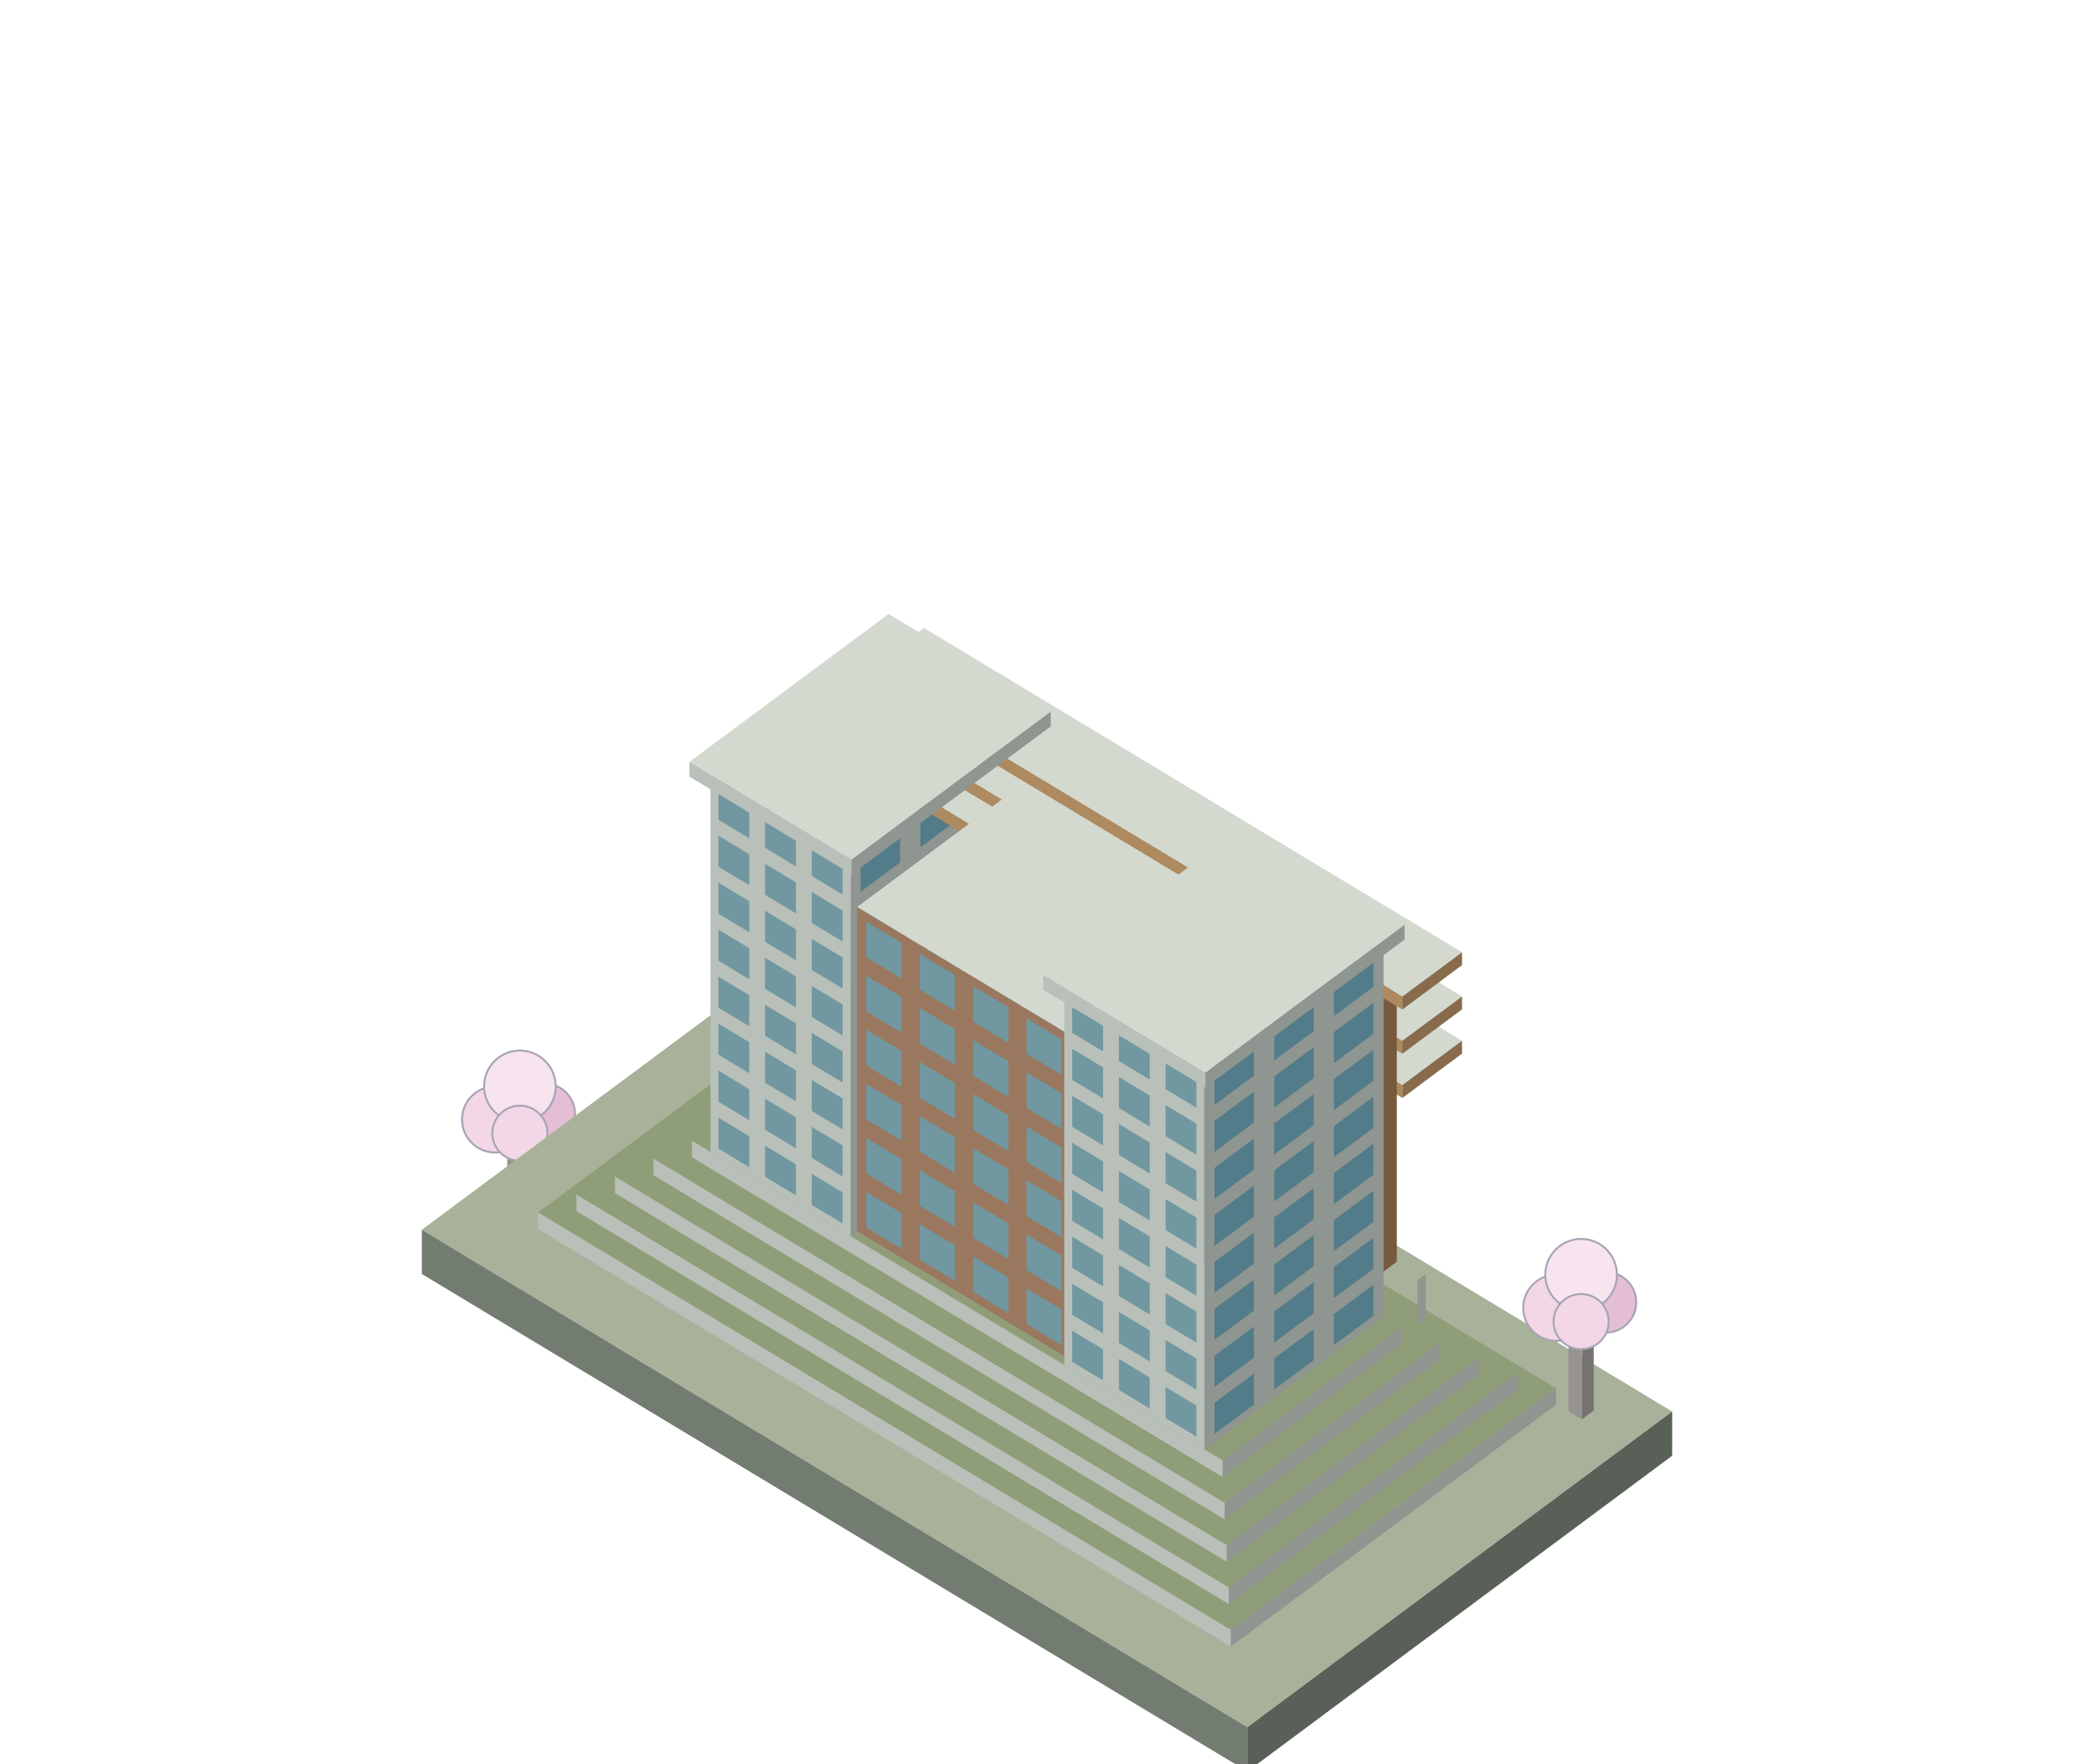
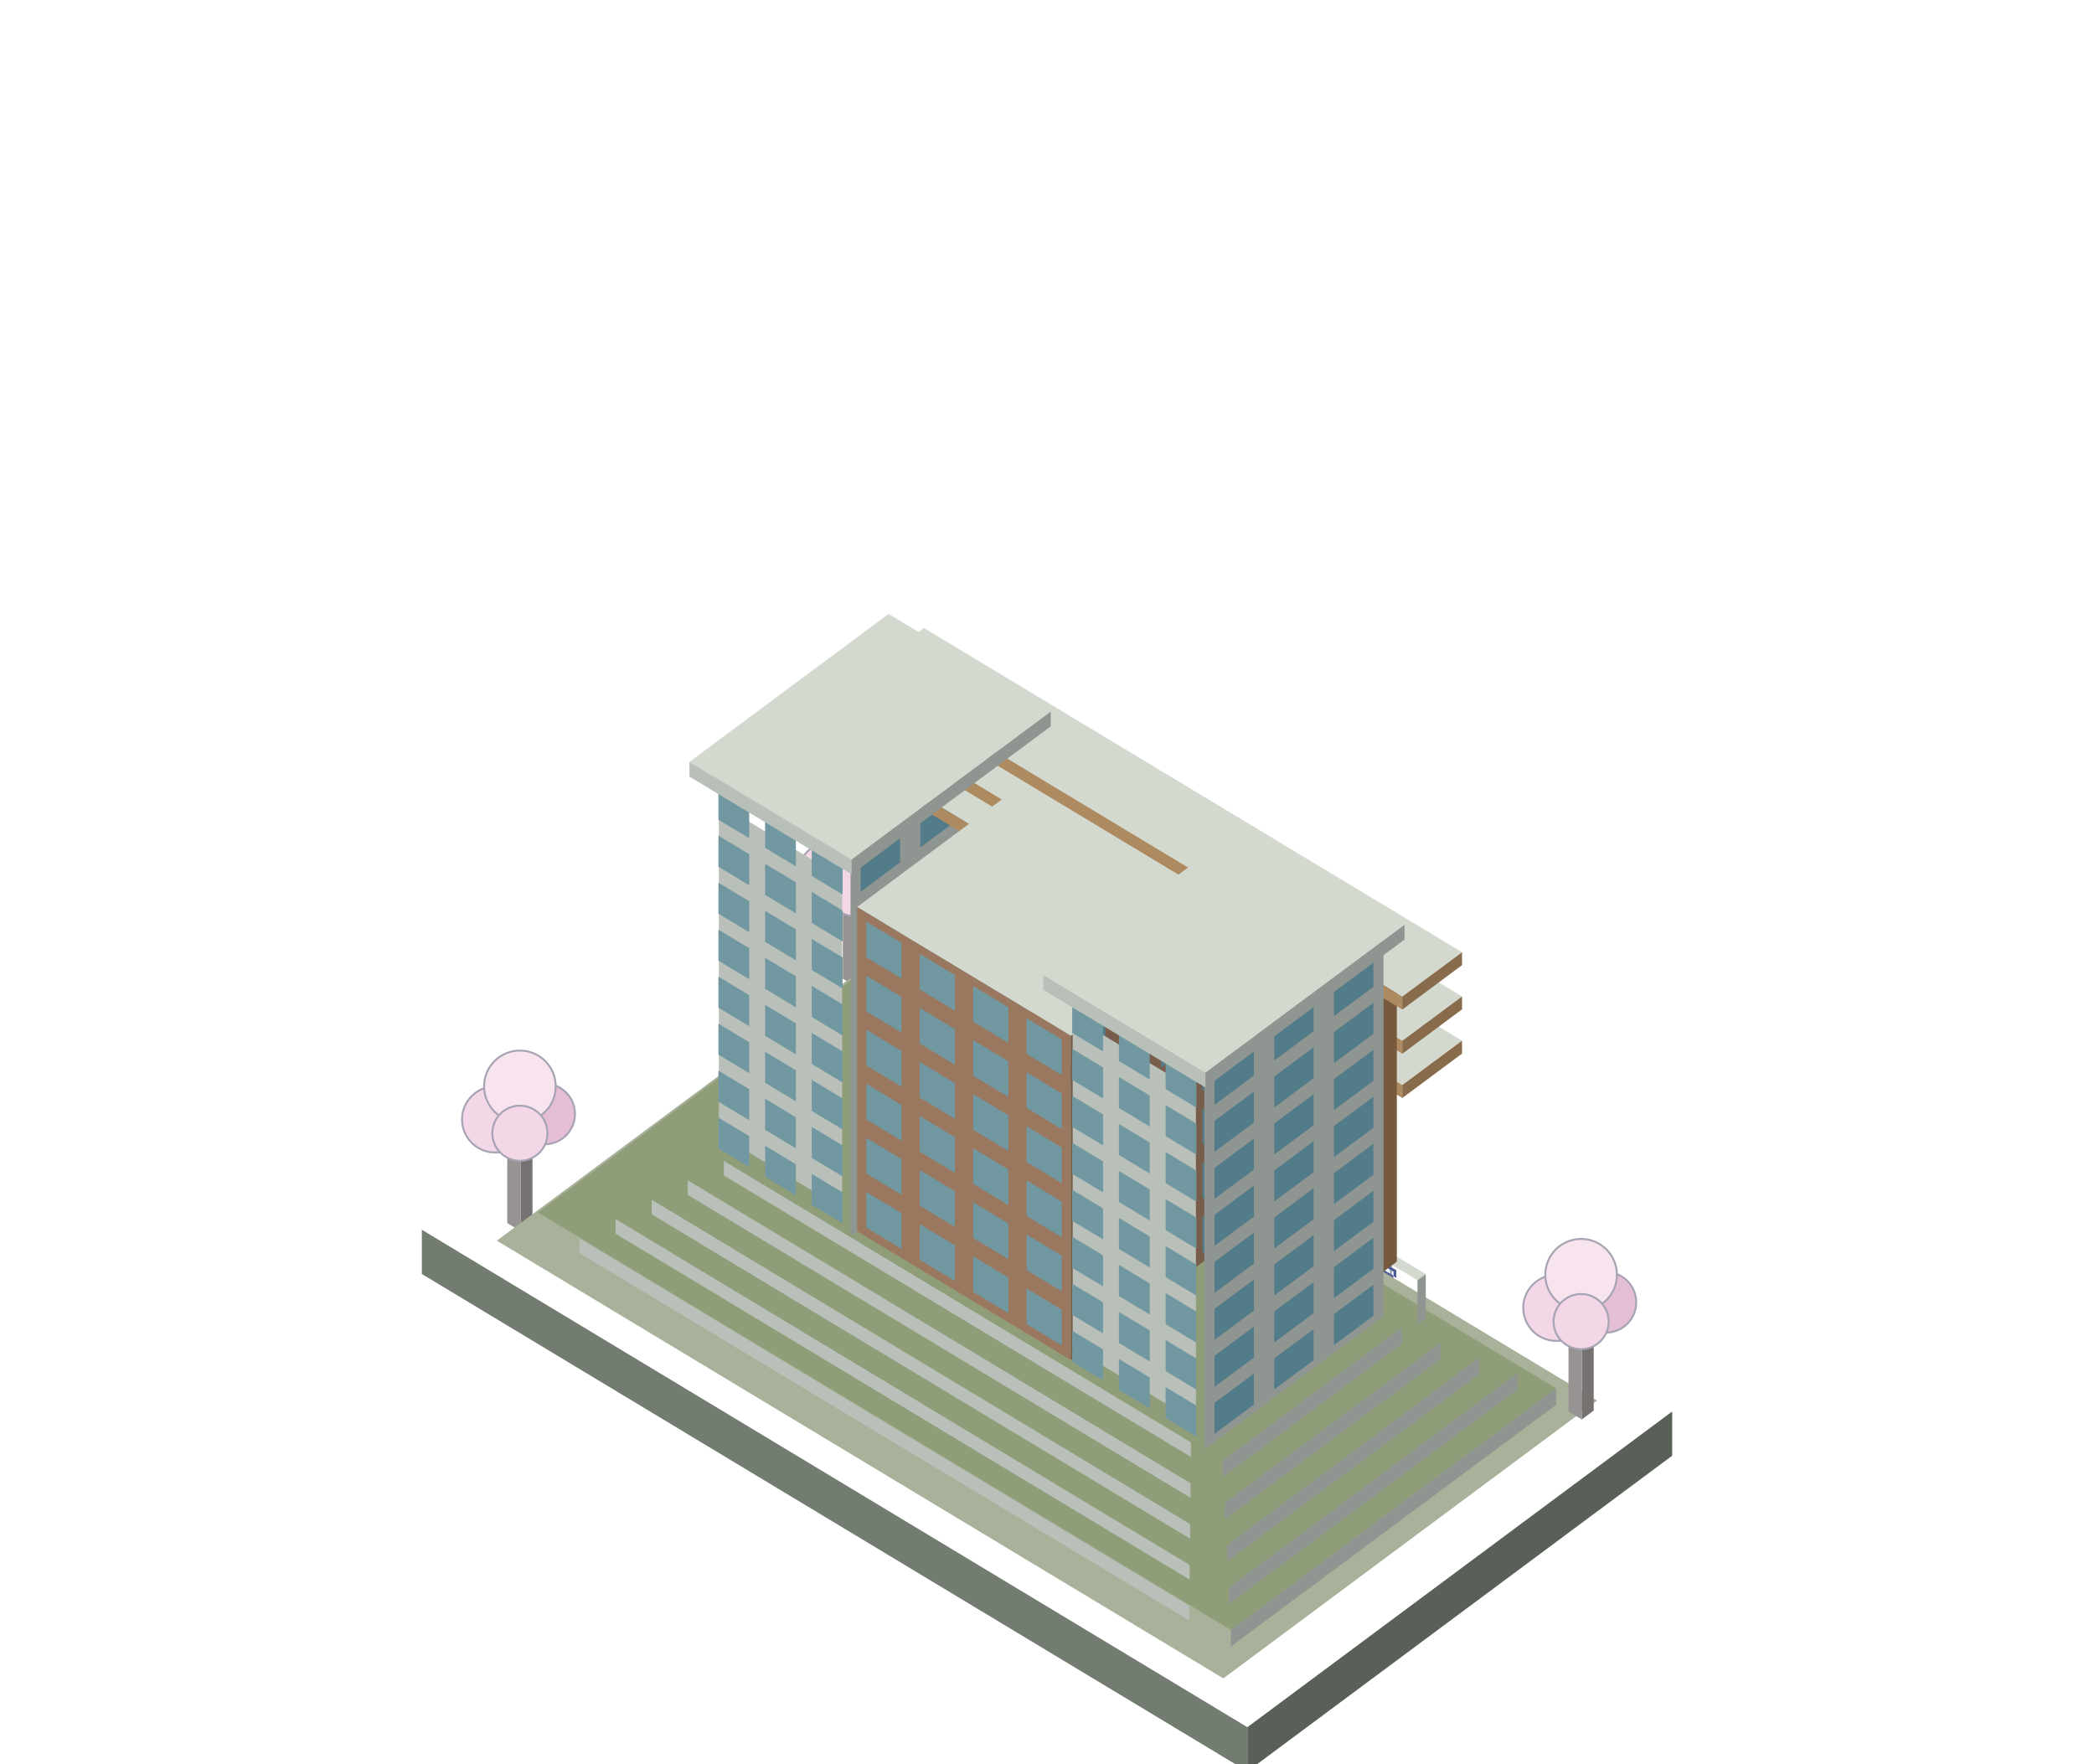
<svg xmlns="http://www.w3.org/2000/svg" width="760" height="640" viewBox="0 0 760 640">
  <polygon points="315.04,354.89 310.71,358.11 310.71,330.02 315.04,326.79" fill="#757271" stroke="none" stroke-width="0" stroke-linejoin="round" />
  <polygon points="310.71,358.11 305.89,355.21 305.89,327.12 310.71,330.02" fill="#969392" stroke="none" stroke-width="0" stroke-linejoin="round" />
  <polygon points="310.71,330.02 305.89,327.12 310.23,323.89 315.04,326.79" fill="#aaa0a1" stroke="none" stroke-width="0" stroke-linejoin="round" />
  <circle cx="301.47" cy="317.59" r="12" fill="#f3d7e7" stroke="#a6a4b4" stroke-width=".7" />
  <circle cx="319.47" cy="315.59" r="11" fill="#e4bed5" stroke="#a6a4b4" stroke-width=".7" />
  <circle cx="310.47" cy="305.59" r="13" fill="#f7e4ee" stroke="#a6a4b4" stroke-width=".7" />
  <circle cx="310.47" cy="322.59" r="10" fill="#f3d7e7" stroke="#a6a4b4" stroke-width=".7" />
-   <polygon points="514.46,480.70 353.94,383.99 353.94,367.94 514.46,464.65" fill="#b8c0b9" stroke="none" stroke-width="0" stroke-linejoin="round" />
+   <polygon points="504.83,473.93 363.57,388.83 363.57,374.71 504.83,459.81" fill="#b8c0b9" stroke="none" stroke-width="0" stroke-linejoin="round" />
  <g transform="matrix(0.78476 0.47281 0 1 363.57 387.06)">
    <rect y="-18" width="180" height="25" fill="#f4f5fb" stroke="#9aa5bb" />
    <text x="90" y="0" text-anchor="middle" fill="#4d5c94" font-family="Microsoft YaHei, sans-serif" font-size="17">武汉理工大学南湖图书馆</text>
  </g>
  <polygon points="514.46,464.65 353.94,367.94 356.95,365.70 517.47,462.41" fill="#d4d9cf" stroke="none" stroke-width="0" stroke-linejoin="round" />
  <polygon points="193.26,443.59 188.93,446.81 188.93,418.72 193.26,415.50" fill="#757271" stroke="none" stroke-width="0" stroke-linejoin="round" />
  <polygon points="188.93,446.81 184.11,443.91 184.11,415.82 188.93,418.72" fill="#969392" stroke="none" stroke-width="0" stroke-linejoin="round" />
  <polygon points="188.93,418.72 184.11,415.82 188.45,412.59 193.26,415.50" fill="#aaa0a1" stroke="none" stroke-width="0" stroke-linejoin="round" />
  <polygon points="357.15,367.66 342.69,378.40 342.69,266.04 357.15,255.30" fill="#775a3d" stroke="none" stroke-width="0" stroke-linejoin="round" />
  <circle cx="179.69" cy="406.29" r="12" fill="#f3d7e7" stroke="#a6a4b4" stroke-width=".7" />
  <circle cx="197.69" cy="404.29" r="11" fill="#e4bed5" stroke="#a6a4b4" stroke-width=".7" />
  <circle cx="188.69" cy="394.29" r="13" fill="#f7e4ee" stroke="#a6a4b4" stroke-width=".7" />
  <circle cx="188.69" cy="411.29" r="10" fill="#f3d7e7" stroke="#a6a4b4" stroke-width=".7" />
-   <polygon points="452.73,626.86 153.10,446.33 307.27,331.76 606.90,512.29" fill="#a8b29a" stroke="none" stroke-width="0" stroke-linejoin="round" />
+   <polygon points="444.00,609.15 180.33,450.29 316.00,349.47 579.67,508.33" fill="#a8b29a" stroke="none" stroke-width="0" stroke-linejoin="round" />
  <polygon points="342.69,378.40 338.01,375.58 338.01,263.22 342.69,266.04" fill="#99744f" stroke="none" stroke-width="0" stroke-linejoin="round" />
  <polygon points="446.72,591.57 195.24,440.06 313.28,352.34 564.76,503.85" fill="#8f9e78" stroke="none" stroke-width="0" stroke-linejoin="round" />
  <polygon points="445.99,576.19 209.22,433.55 314.01,355.68 550.78,498.32" fill="#8f9e78" stroke="none" stroke-width="0" stroke-linejoin="round" />
  <polygon points="389.25,387.00 374.80,397.74 374.80,285.38 389.25,274.64" fill="#775a3d" stroke="none" stroke-width="0" stroke-linejoin="round" />
  <polygon points="445.26,560.82 223.21,427.04 314.74,359.01 536.79,492.79" fill="#8f9e78" stroke="none" stroke-width="0" stroke-linejoin="round" />
  <polygon points="444.62,443.05 380.42,404.37 380.42,365.58 444.62,404.26" fill="#42636c" stroke="none" stroke-width="0" stroke-linejoin="round" />
  <polygon points="440.99,437.56 426.86,429.05 426.86,416.25 440.99,424.76" fill="#7197a0" stroke="none" stroke-width="0" stroke-linejoin="round" />
  <polygon points="419.58,424.67 405.46,416.16 405.46,403.36 419.58,411.87" fill="#7197a0" stroke="none" stroke-width="0" stroke-linejoin="round" />
  <polygon points="398.18,411.77 384.05,403.26 384.05,390.46 398.18,398.97" fill="#7197a0" stroke="none" stroke-width="0" stroke-linejoin="round" />
  <polygon points="440.99,418.17 426.86,409.66 426.86,396.85 440.99,405.37" fill="#7197a0" stroke="none" stroke-width="0" stroke-linejoin="round" />
  <polygon points="419.58,405.27 405.46,396.76 405.46,383.96 419.58,392.47" fill="#7197a0" stroke="none" stroke-width="0" stroke-linejoin="round" />
  <polygon points="398.18,392.38 384.05,383.87 384.05,371.06 398.18,379.58" fill="#7197a0" stroke="none" stroke-width="0" stroke-linejoin="round" />
  <polygon points="517.47,478.46 514.46,480.70 514.46,464.65 517.47,462.41" fill="#8f9590" stroke="none" stroke-width="0" stroke-linejoin="round" />
  <polygon points="374.80,397.74 370.12,394.92 370.12,282.56 374.80,285.38" fill="#99744f" stroke="none" stroke-width="0" stroke-linejoin="round" />
  <polygon points="444.52,545.45 237.19,420.53 315.48,362.35 522.81,487.27" fill="#8f9e78" stroke="none" stroke-width="0" stroke-linejoin="round" />
  <polygon points="443.79,530.07 251.17,414.02 316.21,365.68 508.83,481.74" fill="#8f9e78" stroke="none" stroke-width="0" stroke-linejoin="round" />
  <polygon points="444.62,404.26 380.42,365.58 385.23,362.00 449.44,400.68" fill="#d4d9cf" stroke="none" stroke-width="0" stroke-linejoin="round" />
  <polygon points="449.44,439.47 444.62,443.05 444.62,404.26 449.44,400.68" fill="#334d54" stroke="none" stroke-width="0" stroke-linejoin="round" />
  <polygon points="449.17,436.38 448.11,437.16 448.11,424.36 449.17,423.58" fill="#527c89" stroke="none" stroke-width="0" stroke-linejoin="round" />
  <polygon points="447.56,437.57 446.50,438.36 446.50,425.56 447.56,424.77" fill="#527c89" stroke="none" stroke-width="0" stroke-linejoin="round" />
  <polygon points="445.96,438.76 444.90,439.55 444.90,426.75 445.96,425.96" fill="#527c89" stroke="none" stroke-width="0" stroke-linejoin="round" />
  <polygon points="449.17,416.98 448.11,417.77 448.11,404.97 449.17,404.18" fill="#527c89" stroke="none" stroke-width="0" stroke-linejoin="round" />
  <polygon points="447.56,418.17 446.50,418.96 446.50,406.16 447.56,405.37" fill="#527c89" stroke="none" stroke-width="0" stroke-linejoin="round" />
  <polygon points="445.96,419.37 444.90,420.16 444.90,407.35 445.96,406.57" fill="#527c89" stroke="none" stroke-width="0" stroke-linejoin="round" />
  <polygon points="342.69,266.04 338.01,263.22 352.47,252.47 357.15,255.30" fill="#d4d9cf" stroke="none" stroke-width="0" stroke-linejoin="round" />
-   <polygon points="443.79,536.09 251.17,420.04 251.17,414.02 443.79,530.07" fill="#b8c0b9" stroke="none" stroke-width="0" stroke-linejoin="round" />
-   <polygon points="444.52,551.46 237.19,426.55 237.19,420.53 444.52,545.45" fill="#b8c0b9" stroke="none" stroke-width="0" stroke-linejoin="round" />
-   <polygon points="445.26,566.84 223.21,433.06 223.21,427.04 445.26,560.82" fill="#b8c0b9" stroke="none" stroke-width="0" stroke-linejoin="round" />
-   <polygon points="445.99,582.21 209.22,439.57 209.22,433.55 445.99,576.19" fill="#b8c0b9" stroke="none" stroke-width="0" stroke-linejoin="round" />
-   <polygon points="446.72,597.59 195.24,446.08 195.24,440.06 446.72,591.57" fill="#b8c0b9" stroke="none" stroke-width="0" stroke-linejoin="round" />
+   <polygon points="432.23,528.77 262.73,426.64 262.73,421.34 432.23,523.47" fill="#b8c0b9" stroke="none" stroke-width="0" stroke-linejoin="round" />
+   <polygon points="432.08,543.60 249.63,433.68 249.63,428.39 432.08,538.32" fill="#b8c0b9" stroke="none" stroke-width="0" stroke-linejoin="round" />
+   <polygon points="431.94,558.45 236.53,440.73 236.53,435.43 431.94,553.15" fill="#b8c0b9" stroke="none" stroke-width="0" stroke-linejoin="round" />
+   <polygon points="431.78,573.29 223.43,447.77 223.43,442.47 431.78,567.99" fill="#b8c0b9" stroke="none" stroke-width="0" stroke-linejoin="round" />
+   <polygon points="431.63,588.14 210.33,454.81 210.33,449.51 431.63,582.84" fill="#b8c0b9" stroke="none" stroke-width="0" stroke-linejoin="round" />
  <polygon points="578.43,511.95 574.09,515.17 574.09,487.08 578.43,483.86" fill="#757271" stroke="none" stroke-width="0" stroke-linejoin="round" />
  <polygon points="574.09,515.17 569.28,512.27 569.28,484.18 574.09,487.08" fill="#969392" stroke="none" stroke-width="0" stroke-linejoin="round" />
  <polygon points="452.73,642.91 153.10,462.38 153.10,446.33 452.73,626.86" fill="#737c70" stroke="none" stroke-width="0" stroke-linejoin="round" />
  <polygon points="373.73,400.34 308.69,448.67 308.69,312.23 373.73,263.90" fill="#8f9590" stroke="none" stroke-width="0" stroke-linejoin="round" />
  <polygon points="370.04,400.18 355.73,410.81 355.73,399.55 370.04,388.92" fill="#527c89" stroke="none" stroke-width="0" stroke-linejoin="round" />
  <polygon points="348.36,416.29 334.05,426.92 334.05,415.67 348.36,405.03" fill="#527c89" stroke="none" stroke-width="0" stroke-linejoin="round" />
  <polygon points="326.68,432.40 312.37,443.03 312.37,431.78 326.68,421.14" fill="#527c89" stroke="none" stroke-width="0" stroke-linejoin="round" />
  <polygon points="370.04,383.12 355.73,393.76 355.73,382.50 370.04,371.87" fill="#527c89" stroke="none" stroke-width="0" stroke-linejoin="round" />
  <polygon points="348.36,399.23 334.05,409.87 334.05,398.61 348.36,387.98" fill="#527c89" stroke="none" stroke-width="0" stroke-linejoin="round" />
  <polygon points="326.68,415.34 312.37,425.98 312.37,414.72 326.68,404.09" fill="#527c89" stroke="none" stroke-width="0" stroke-linejoin="round" />
  <polygon points="370.04,366.07 355.73,376.70 355.73,365.44 370.04,354.81" fill="#527c89" stroke="none" stroke-width="0" stroke-linejoin="round" />
  <polygon points="348.36,382.18 334.05,392.81 334.05,381.56 348.36,370.92" fill="#527c89" stroke="none" stroke-width="0" stroke-linejoin="round" />
  <polygon points="326.68,398.29 312.37,408.92 312.37,397.67 326.68,387.03" fill="#527c89" stroke="none" stroke-width="0" stroke-linejoin="round" />
  <polygon points="370.04,349.01 355.73,359.65 355.73,348.39 370.04,337.76" fill="#527c89" stroke="none" stroke-width="0" stroke-linejoin="round" />
  <polygon points="348.36,365.12 334.05,375.76 334.05,364.50 348.36,353.87" fill="#527c89" stroke="none" stroke-width="0" stroke-linejoin="round" />
  <polygon points="326.68,381.23 312.37,391.87 312.37,380.61 326.68,369.98" fill="#527c89" stroke="none" stroke-width="0" stroke-linejoin="round" />
  <polygon points="370.04,331.96 355.73,342.59 355.73,331.33 370.04,320.70" fill="#527c89" stroke="none" stroke-width="0" stroke-linejoin="round" />
  <polygon points="348.36,348.07 334.05,358.70 334.05,347.45 348.36,336.81" fill="#527c89" stroke="none" stroke-width="0" stroke-linejoin="round" />
  <polygon points="326.68,364.18 312.37,374.81 312.37,363.56 326.68,352.92" fill="#527c89" stroke="none" stroke-width="0" stroke-linejoin="round" />
  <polygon points="370.04,314.90 355.73,325.54 355.73,314.28 370.04,303.65" fill="#527c89" stroke="none" stroke-width="0" stroke-linejoin="round" />
  <polygon points="348.36,331.01 334.05,341.65 334.05,330.39 348.36,319.76" fill="#527c89" stroke="none" stroke-width="0" stroke-linejoin="round" />
  <polygon points="326.68,347.12 312.37,357.76 312.37,346.50 326.68,335.87" fill="#527c89" stroke="none" stroke-width="0" stroke-linejoin="round" />
  <polygon points="370.04,297.85 355.73,308.48 355.73,297.22 370.04,286.59" fill="#527c89" stroke="none" stroke-width="0" stroke-linejoin="round" />
  <polygon points="348.36,313.96 334.05,324.59 334.05,313.33 348.36,302.70" fill="#527c89" stroke="none" stroke-width="0" stroke-linejoin="round" />
  <polygon points="326.68,330.07 312.37,340.70 312.37,329.45 326.68,318.81" fill="#527c89" stroke="none" stroke-width="0" stroke-linejoin="round" />
  <polygon points="370.04,280.79 355.73,291.42 355.73,280.17 370.04,269.53" fill="#527c89" stroke="none" stroke-width="0" stroke-linejoin="round" />
  <polygon points="348.36,296.90 334.05,307.54 334.05,296.28 348.36,285.65" fill="#527c89" stroke="none" stroke-width="0" stroke-linejoin="round" />
  <polygon points="326.68,313.01 312.37,323.65 312.37,312.39 326.68,301.76" fill="#527c89" stroke="none" stroke-width="0" stroke-linejoin="round" />
  <polygon points="574.09,487.08 569.28,484.18 573.61,480.96 578.43,483.86" fill="#aaa0a1" stroke="none" stroke-width="0" stroke-linejoin="round" />
  <polygon points="374.80,285.38 370.12,282.56 384.57,271.82 389.25,274.64" fill="#d4d9cf" stroke="none" stroke-width="0" stroke-linejoin="round" />
  <circle cx="564.85" cy="474.66" r="12" fill="#f3d7e7" stroke="#a6a4b4" stroke-width=".7" />
  <circle cx="582.85" cy="472.66" r="11" fill="#e4bed5" stroke="#a6a4b4" stroke-width=".7" />
  <circle cx="573.85" cy="462.66" r="13" fill="#f7e4ee" stroke="#a6a4b4" stroke-width=".7" />
  <circle cx="573.85" cy="479.66" r="10" fill="#f3d7e7" stroke="#a6a4b4" stroke-width=".7" />
-   <polygon points="308.69,448.67 257.86,418.05 257.86,281.61 308.69,312.23" fill="#b8c0b9" stroke="none" stroke-width="0" stroke-linejoin="round" />
+   <polygon points="305.64,438.65 260.91,411.70 260.91,291.63 305.64,318.58" fill="#b8c0b9" stroke="none" stroke-width="0" stroke-linejoin="round" />
  <polygon points="305.81,444.04 294.62,437.30 294.62,426.04 305.81,432.78" fill="#7197a0" stroke="none" stroke-width="0" stroke-linejoin="round" />
  <polygon points="288.86,433.83 277.68,427.09 277.68,415.83 288.86,422.57" fill="#7197a0" stroke="none" stroke-width="0" stroke-linejoin="round" />
  <polygon points="271.92,423.62 260.74,416.88 260.74,405.63 271.92,412.36" fill="#7197a0" stroke="none" stroke-width="0" stroke-linejoin="round" />
  <polygon points="305.81,426.98 294.62,420.24 294.62,408.99 305.81,415.73" fill="#7197a0" stroke="none" stroke-width="0" stroke-linejoin="round" />
  <polygon points="288.86,416.77 277.68,410.04 277.68,398.78 288.86,405.52" fill="#7197a0" stroke="none" stroke-width="0" stroke-linejoin="round" />
  <polygon points="271.92,406.57 260.74,399.83 260.74,388.57 271.92,395.31" fill="#7197a0" stroke="none" stroke-width="0" stroke-linejoin="round" />
  <polygon points="305.81,409.93 294.62,403.19 294.62,391.93 305.81,398.67" fill="#7197a0" stroke="none" stroke-width="0" stroke-linejoin="round" />
  <polygon points="288.86,399.72 277.68,392.98 277.68,381.72 288.86,388.46" fill="#7197a0" stroke="none" stroke-width="0" stroke-linejoin="round" />
  <polygon points="271.92,389.51 260.74,382.77 260.74,371.52 271.92,378.25" fill="#7197a0" stroke="none" stroke-width="0" stroke-linejoin="round" />
  <polygon points="305.81,392.87 294.62,386.13 294.62,374.88 305.81,381.62" fill="#7197a0" stroke="none" stroke-width="0" stroke-linejoin="round" />
  <polygon points="288.86,382.66 277.68,375.93 277.68,364.67 288.86,371.41" fill="#7197a0" stroke="none" stroke-width="0" stroke-linejoin="round" />
  <polygon points="271.92,372.45 260.74,365.72 260.74,354.46 271.92,361.20" fill="#7197a0" stroke="none" stroke-width="0" stroke-linejoin="round" />
  <polygon points="305.81,375.82 294.62,369.08 294.62,357.82 305.81,364.56" fill="#7197a0" stroke="none" stroke-width="0" stroke-linejoin="round" />
  <polygon points="288.86,365.61 277.68,358.87 277.68,347.61 288.86,354.35" fill="#7197a0" stroke="none" stroke-width="0" stroke-linejoin="round" />
  <polygon points="271.92,355.40 260.74,348.66 260.74,337.41 271.92,344.14" fill="#7197a0" stroke="none" stroke-width="0" stroke-linejoin="round" />
  <polygon points="305.81,358.76 294.62,352.02 294.62,340.77 305.81,347.50" fill="#7197a0" stroke="none" stroke-width="0" stroke-linejoin="round" />
  <polygon points="288.86,348.55 277.68,341.82 277.68,330.56 288.86,337.30" fill="#7197a0" stroke="none" stroke-width="0" stroke-linejoin="round" />
  <polygon points="271.92,338.34 260.74,331.61 260.74,320.35 271.92,327.09" fill="#7197a0" stroke="none" stroke-width="0" stroke-linejoin="round" />
  <polygon points="305.81,341.71 294.62,334.97 294.62,323.71 305.81,330.45" fill="#7197a0" stroke="none" stroke-width="0" stroke-linejoin="round" />
  <polygon points="288.86,331.50 277.68,324.76 277.68,313.50 288.86,320.24" fill="#7197a0" stroke="none" stroke-width="0" stroke-linejoin="round" />
  <polygon points="271.92,321.29 260.74,314.55 260.74,303.30 271.92,310.03" fill="#7197a0" stroke="none" stroke-width="0" stroke-linejoin="round" />
  <polygon points="305.81,324.65 294.62,317.91 294.62,306.66 305.81,313.39" fill="#7197a0" stroke="none" stroke-width="0" stroke-linejoin="round" />
  <polygon points="288.86,314.44 277.68,307.70 277.68,296.45 288.86,303.19" fill="#7197a0" stroke="none" stroke-width="0" stroke-linejoin="round" />
  <polygon points="271.92,304.23 260.74,297.50 260.74,286.24 271.92,292.98" fill="#7197a0" stroke="none" stroke-width="0" stroke-linejoin="round" />
  <polygon points="508.96,393.81 313.67,276.15 335.35,260.04 530.64,377.70" fill="#d4d9cf" stroke="none" stroke-width="0" stroke-linejoin="round" />
  <polygon points="474.86,438.58 460.41,449.32 460.41,336.96 474.86,326.22" fill="#775a3d" stroke="none" stroke-width="0" stroke-linejoin="round" />
  <polygon points="460.41,449.32 455.73,446.50 455.73,334.14 460.41,336.96" fill="#99744f" stroke="none" stroke-width="0" stroke-linejoin="round" />
  <polygon points="508.96,398.50 313.67,280.83 313.67,276.15 508.96,393.81" fill="#ae8a60" stroke="none" stroke-width="0" stroke-linejoin="round" />
  <polygon points="564.76,509.87 446.72,597.59 446.72,591.57 564.76,503.85" fill="#8f9590" stroke="none" stroke-width="0" stroke-linejoin="round" />
  <polygon points="550.78,504.34 445.99,582.21 445.99,576.19 550.78,498.32" fill="#8f9590" stroke="none" stroke-width="0" stroke-linejoin="round" />
  <polygon points="508.96,377.76 313.67,260.10 335.35,243.99 530.64,361.65" fill="#d4d9cf" stroke="none" stroke-width="0" stroke-linejoin="round" />
  <polygon points="536.79,498.81 445.26,566.84 445.26,560.82 536.79,492.79" fill="#8f9590" stroke="none" stroke-width="0" stroke-linejoin="round" />
  <polygon points="522.81,493.28 444.52,551.46 444.52,545.45 522.81,487.27" fill="#8f9590" stroke="none" stroke-width="0" stroke-linejoin="round" />
  <polygon points="508.83,487.76 443.79,536.09 443.79,530.07 508.83,481.74" fill="#8f9590" stroke="none" stroke-width="0" stroke-linejoin="round" />
  <polygon points="606.90,528.34 452.73,642.91 452.73,626.86 606.90,512.29" fill="#596057" stroke="none" stroke-width="0" stroke-linejoin="round" />
  <polygon points="508.96,382.44 313.67,264.78 313.67,260.10 508.96,377.76" fill="#ae8a60" stroke="none" stroke-width="0" stroke-linejoin="round" />
  <polygon points="506.97,457.92 492.51,468.66 492.51,356.30 506.97,345.56" fill="#775a3d" stroke="none" stroke-width="0" stroke-linejoin="round" />
  <polygon points="492.51,468.66 487.83,465.84 487.83,353.48 492.51,356.30" fill="#99744f" stroke="none" stroke-width="0" stroke-linejoin="round" />
  <polygon points="508.96,361.71 313.67,244.05 335.35,227.93 530.64,345.60" fill="#d4d9cf" stroke="none" stroke-width="0" stroke-linejoin="round" />
  <polygon points="388.68,493.63 311.10,446.88 311.10,329.17 388.68,375.91" fill="#99785f" stroke="none" stroke-width="0" stroke-linejoin="round" />
  <polygon points="385.38,488.30 372.58,480.59 372.58,467.64 385.38,475.35" fill="#7197a0" stroke="none" stroke-width="0" stroke-linejoin="round" />
  <polygon points="365.99,476.62 353.19,468.90 353.19,455.96 365.99,463.67" fill="#7197a0" stroke="none" stroke-width="0" stroke-linejoin="round" />
  <polygon points="346.59,464.93 333.79,457.22 333.79,444.27 346.59,451.98" fill="#7197a0" stroke="none" stroke-width="0" stroke-linejoin="round" />
  <polygon points="327.20,453.25 314.39,445.53 314.39,432.58 327.20,440.30" fill="#7197a0" stroke="none" stroke-width="0" stroke-linejoin="round" />
  <polygon points="385.38,468.68 372.58,460.97 372.58,448.02 385.38,455.74" fill="#7197a0" stroke="none" stroke-width="0" stroke-linejoin="round" />
  <polygon points="365.99,457.00 353.19,449.29 353.19,436.34 365.99,444.05" fill="#7197a0" stroke="none" stroke-width="0" stroke-linejoin="round" />
  <polygon points="346.59,445.31 333.79,437.60 333.79,424.65 346.59,432.36" fill="#7197a0" stroke="none" stroke-width="0" stroke-linejoin="round" />
  <polygon points="327.20,433.63 314.39,425.91 314.39,412.97 327.20,420.68" fill="#7197a0" stroke="none" stroke-width="0" stroke-linejoin="round" />
  <polygon points="385.38,449.07 372.58,441.35 372.58,428.40 385.38,436.12" fill="#7197a0" stroke="none" stroke-width="0" stroke-linejoin="round" />
  <polygon points="365.99,437.38 353.19,429.67 353.19,416.72 365.99,424.43" fill="#7197a0" stroke="none" stroke-width="0" stroke-linejoin="round" />
  <polygon points="346.59,425.69 333.79,417.98 333.79,405.03 346.59,412.74" fill="#7197a0" stroke="none" stroke-width="0" stroke-linejoin="round" />
  <polygon points="327.20,414.01 314.39,406.29 314.39,393.35 327.20,401.06" fill="#7197a0" stroke="none" stroke-width="0" stroke-linejoin="round" />
  <polygon points="385.38,429.45 372.58,421.73 372.58,408.79 385.38,416.50" fill="#7197a0" stroke="none" stroke-width="0" stroke-linejoin="round" />
  <polygon points="365.99,417.76 353.19,410.05 353.19,397.10 365.99,404.81" fill="#7197a0" stroke="none" stroke-width="0" stroke-linejoin="round" />
  <polygon points="346.59,406.07 333.79,398.36 333.79,385.41 346.59,393.13" fill="#7197a0" stroke="none" stroke-width="0" stroke-linejoin="round" />
  <polygon points="327.20,394.39 314.39,386.68 314.39,373.73 327.20,381.44" fill="#7197a0" stroke="none" stroke-width="0" stroke-linejoin="round" />
  <polygon points="385.38,409.83 372.58,402.11 372.58,389.17 385.38,396.88" fill="#7197a0" stroke="none" stroke-width="0" stroke-linejoin="round" />
  <polygon points="365.99,398.14 353.19,390.43 353.19,377.48 365.99,385.19" fill="#7197a0" stroke="none" stroke-width="0" stroke-linejoin="round" />
  <polygon points="346.59,386.46 333.79,378.74 333.79,365.79 346.59,373.51" fill="#7197a0" stroke="none" stroke-width="0" stroke-linejoin="round" />
  <polygon points="327.20,374.77 314.39,367.06 314.39,354.11 327.20,361.82" fill="#7197a0" stroke="none" stroke-width="0" stroke-linejoin="round" />
  <polygon points="385.38,390.21 372.58,382.50 372.58,369.55 385.38,377.26" fill="#7197a0" stroke="none" stroke-width="0" stroke-linejoin="round" />
  <polygon points="365.99,378.52 353.19,370.81 353.19,357.86 365.99,365.57" fill="#7197a0" stroke="none" stroke-width="0" stroke-linejoin="round" />
  <polygon points="346.59,366.84 333.79,359.12 333.79,346.18 346.59,353.89" fill="#7197a0" stroke="none" stroke-width="0" stroke-linejoin="round" />
  <polygon points="327.20,355.15 314.39,347.44 314.39,334.49 327.20,342.20" fill="#7197a0" stroke="none" stroke-width="0" stroke-linejoin="round" />
  <polygon points="448.90,448.87 388.68,493.63 388.68,375.91 448.90,331.16" fill="#775d4a" stroke="none" stroke-width="0" stroke-linejoin="round" />
  <polygon points="446.34,447.44 436.41,454.82 436.41,441.87 446.34,434.49" fill="#527c89" stroke="none" stroke-width="0" stroke-linejoin="round" />
  <polygon points="431.29,458.63 421.35,466.01 421.35,453.06 431.29,445.68" fill="#527c89" stroke="none" stroke-width="0" stroke-linejoin="round" />
  <polygon points="416.23,469.82 406.30,477.20 406.30,464.25 416.23,456.87" fill="#527c89" stroke="none" stroke-width="0" stroke-linejoin="round" />
  <polygon points="401.18,481.00 391.24,488.39 391.24,475.44 401.18,468.06" fill="#527c89" stroke="none" stroke-width="0" stroke-linejoin="round" />
  <polygon points="446.34,427.82 436.41,435.20 436.41,422.26 446.34,414.87" fill="#527c89" stroke="none" stroke-width="0" stroke-linejoin="round" />
  <polygon points="431.29,439.01 421.35,446.39 421.35,433.44 431.29,426.06" fill="#527c89" stroke="none" stroke-width="0" stroke-linejoin="round" />
  <polygon points="416.23,450.20 406.30,457.58 406.30,444.63 416.23,437.25" fill="#527c89" stroke="none" stroke-width="0" stroke-linejoin="round" />
  <polygon points="401.18,461.38 391.24,468.77 391.24,455.82 401.18,448.44" fill="#527c89" stroke="none" stroke-width="0" stroke-linejoin="round" />
  <polygon points="446.34,408.20 436.41,415.58 436.41,402.64 446.34,395.25" fill="#527c89" stroke="none" stroke-width="0" stroke-linejoin="round" />
  <polygon points="431.29,419.39 421.35,426.77 421.35,413.82 431.29,406.44" fill="#527c89" stroke="none" stroke-width="0" stroke-linejoin="round" />
  <polygon points="416.23,430.58 406.30,437.96 406.30,425.01 416.23,417.63" fill="#527c89" stroke="none" stroke-width="0" stroke-linejoin="round" />
  <polygon points="401.18,441.77 391.24,449.15 391.24,436.20 401.18,428.82" fill="#527c89" stroke="none" stroke-width="0" stroke-linejoin="round" />
  <polygon points="446.34,388.58 436.41,395.97 436.41,383.02 446.34,375.63" fill="#527c89" stroke="none" stroke-width="0" stroke-linejoin="round" />
  <polygon points="431.29,399.77 421.35,407.15 421.35,394.21 431.29,386.82" fill="#527c89" stroke="none" stroke-width="0" stroke-linejoin="round" />
  <polygon points="416.23,410.96 406.30,418.34 406.30,405.39 416.23,398.01" fill="#527c89" stroke="none" stroke-width="0" stroke-linejoin="round" />
  <polygon points="401.18,422.15 391.24,429.53 391.24,416.58 401.18,409.20" fill="#527c89" stroke="none" stroke-width="0" stroke-linejoin="round" />
  <polygon points="446.34,368.96 436.41,376.35 436.41,363.40 446.34,356.01" fill="#527c89" stroke="none" stroke-width="0" stroke-linejoin="round" />
  <polygon points="431.29,380.15 421.35,387.54 421.35,374.59 431.29,367.20" fill="#527c89" stroke="none" stroke-width="0" stroke-linejoin="round" />
  <polygon points="416.23,391.34 406.30,398.72 406.30,385.77 416.23,378.39" fill="#527c89" stroke="none" stroke-width="0" stroke-linejoin="round" />
  <polygon points="401.18,402.53 391.24,409.91 391.24,396.96 401.18,389.58" fill="#527c89" stroke="none" stroke-width="0" stroke-linejoin="round" />
  <polygon points="446.34,349.34 436.41,356.73 436.41,343.78 446.34,336.39" fill="#527c89" stroke="none" stroke-width="0" stroke-linejoin="round" />
  <polygon points="431.29,360.53 421.35,367.92 421.35,354.97 431.29,347.58" fill="#527c89" stroke="none" stroke-width="0" stroke-linejoin="round" />
  <polygon points="416.23,371.72 406.30,379.10 406.30,366.16 416.23,358.77" fill="#527c89" stroke="none" stroke-width="0" stroke-linejoin="round" />
  <polygon points="401.18,382.91 391.24,390.29 391.24,377.34 401.18,369.96" fill="#527c89" stroke="none" stroke-width="0" stroke-linejoin="round" />
  <polygon points="308.69,312.23 257.86,281.61 322.90,233.27 373.73,263.90" fill="#d4d9cf" stroke="none" stroke-width="0" stroke-linejoin="round" />
  <polygon points="508.96,366.39 313.67,248.73 313.67,244.05 508.96,361.71" fill="#ae8a60" stroke="none" stroke-width="0" stroke-linejoin="round" />
  <polygon points="309.09,311.98 250.23,276.52 322.50,222.82 381.35,258.28" fill="#d4d9cf" stroke="none" stroke-width="0" stroke-linejoin="round" />
  <polygon points="460.41,336.96 455.73,334.14 470.18,323.40 474.86,326.22" fill="#d4d9cf" stroke="none" stroke-width="0" stroke-linejoin="round" />
  <polygon points="381.35,263.63 309.09,317.33 309.09,311.98 381.35,258.28" fill="#8f9590" stroke="none" stroke-width="0" stroke-linejoin="round" />
  <polygon points="388.68,375.91 311.10,329.17 371.32,284.41 448.90,331.16" fill="#d4d9cf" stroke="none" stroke-width="0" stroke-linejoin="round" />
  <polygon points="530.64,382.38 508.96,398.50 508.96,393.81 530.64,377.70" fill="#876b4a" stroke="none" stroke-width="0" stroke-linejoin="round" />
  <polygon points="309.09,317.33 250.23,281.87 250.23,276.52 309.09,311.98" fill="#b8c0b9" stroke="none" stroke-width="0" stroke-linejoin="round" />
  <polygon points="492.51,356.30 487.83,353.48 502.28,342.74 506.97,345.56" fill="#d4d9cf" stroke="none" stroke-width="0" stroke-linejoin="round" />
  <polygon points="502.14,477.71 437.10,526.04 437.10,389.60 502.14,341.27" fill="#8f9590" stroke="none" stroke-width="0" stroke-linejoin="round" />
  <polygon points="498.46,477.55 484.15,488.18 484.15,476.92 498.46,466.29" fill="#527c89" stroke="none" stroke-width="0" stroke-linejoin="round" />
  <polygon points="476.78,493.66 462.47,504.29 462.47,493.03 476.78,482.40" fill="#527c89" stroke="none" stroke-width="0" stroke-linejoin="round" />
  <polygon points="455.10,509.77 440.79,520.40 440.79,509.15 455.10,498.51" fill="#527c89" stroke="none" stroke-width="0" stroke-linejoin="round" />
  <polygon points="498.46,460.49 484.15,471.12 484.15,459.87 498.46,449.23" fill="#527c89" stroke="none" stroke-width="0" stroke-linejoin="round" />
  <polygon points="476.78,476.60 462.47,487.24 462.47,475.98 476.78,465.35" fill="#527c89" stroke="none" stroke-width="0" stroke-linejoin="round" />
  <polygon points="455.10,492.71 440.79,503.35 440.79,492.09 455.10,481.46" fill="#527c89" stroke="none" stroke-width="0" stroke-linejoin="round" />
  <polygon points="498.46,443.44 484.15,454.07 484.15,442.81 498.46,432.18" fill="#527c89" stroke="none" stroke-width="0" stroke-linejoin="round" />
  <polygon points="476.78,459.55 462.47,470.18 462.47,458.92 476.78,448.29" fill="#527c89" stroke="none" stroke-width="0" stroke-linejoin="round" />
  <polygon points="455.10,475.66 440.79,486.29 440.79,475.04 455.10,464.40" fill="#527c89" stroke="none" stroke-width="0" stroke-linejoin="round" />
  <polygon points="498.46,426.38 484.15,437.01 484.15,425.76 498.46,415.12" fill="#527c89" stroke="none" stroke-width="0" stroke-linejoin="round" />
  <polygon points="476.78,442.49 462.47,453.13 462.47,441.87 476.78,431.24" fill="#527c89" stroke="none" stroke-width="0" stroke-linejoin="round" />
  <polygon points="455.10,458.60 440.79,469.24 440.79,457.98 455.10,447.35" fill="#527c89" stroke="none" stroke-width="0" stroke-linejoin="round" />
  <polygon points="498.46,409.33 484.15,419.96 484.15,408.70 498.46,398.07" fill="#527c89" stroke="none" stroke-width="0" stroke-linejoin="round" />
  <polygon points="476.78,425.44 462.47,436.07 462.47,424.81 476.78,414.18" fill="#527c89" stroke="none" stroke-width="0" stroke-linejoin="round" />
  <polygon points="455.10,441.55 440.79,452.18 440.79,440.93 455.10,430.29" fill="#527c89" stroke="none" stroke-width="0" stroke-linejoin="round" />
  <polygon points="498.46,392.27 484.15,402.90 484.15,391.65 498.46,381.01" fill="#527c89" stroke="none" stroke-width="0" stroke-linejoin="round" />
  <polygon points="476.78,408.38 462.47,419.02 462.47,407.76 476.78,397.13" fill="#527c89" stroke="none" stroke-width="0" stroke-linejoin="round" />
  <polygon points="455.10,424.49 440.79,435.13 440.79,423.87 455.10,413.24" fill="#527c89" stroke="none" stroke-width="0" stroke-linejoin="round" />
  <polygon points="498.46,375.22 484.15,385.85 484.15,374.59 498.46,363.96" fill="#527c89" stroke="none" stroke-width="0" stroke-linejoin="round" />
  <polygon points="476.78,391.33 462.47,401.96 462.47,390.70 476.78,380.07" fill="#527c89" stroke="none" stroke-width="0" stroke-linejoin="round" />
  <polygon points="455.10,407.44 440.79,418.07 440.79,406.81 455.10,396.18" fill="#527c89" stroke="none" stroke-width="0" stroke-linejoin="round" />
  <polygon points="498.46,358.16 484.15,368.79 484.15,357.54 498.46,346.90" fill="#527c89" stroke="none" stroke-width="0" stroke-linejoin="round" />
  <polygon points="476.78,374.27 462.47,384.90 462.47,373.65 476.78,363.01" fill="#527c89" stroke="none" stroke-width="0" stroke-linejoin="round" />
  <polygon points="455.10,390.38 440.79,401.02 440.79,389.76 455.10,379.13" fill="#527c89" stroke="none" stroke-width="0" stroke-linejoin="round" />
  <polygon points="530.64,366.33 508.96,382.44 508.96,377.76 530.64,361.65" fill="#876b4a" stroke="none" stroke-width="0" stroke-linejoin="round" />
-   <polygon points="437.10,526.04 386.27,495.42 386.27,358.97 437.10,389.60" fill="#b8c0b9" stroke="none" stroke-width="0" stroke-linejoin="round" />
+   <polygon points="434.05,516.02 389.32,489.07 389.32,368.99 434.05,395.95" fill="#b8c0b9" stroke="none" stroke-width="0" stroke-linejoin="round" />
  <polygon points="434.22,521.41 423.04,514.67 423.04,503.41 434.22,510.15" fill="#7197a0" stroke="none" stroke-width="0" stroke-linejoin="round" />
  <polygon points="417.28,511.20 406.10,504.46 406.10,493.20 417.28,499.94" fill="#7197a0" stroke="none" stroke-width="0" stroke-linejoin="round" />
  <polygon points="400.34,500.99 389.15,494.25 389.15,482.99 400.34,489.73" fill="#7197a0" stroke="none" stroke-width="0" stroke-linejoin="round" />
  <polygon points="434.22,504.35 423.04,497.61 423.04,486.36 434.22,493.09" fill="#7197a0" stroke="none" stroke-width="0" stroke-linejoin="round" />
  <polygon points="417.28,494.14 406.10,487.40 406.10,476.15 417.28,482.89" fill="#7197a0" stroke="none" stroke-width="0" stroke-linejoin="round" />
  <polygon points="400.34,483.93 389.15,477.20 389.15,465.94 400.34,472.68" fill="#7197a0" stroke="none" stroke-width="0" stroke-linejoin="round" />
  <polygon points="434.22,487.30 423.04,480.56 423.04,469.30 434.22,476.04" fill="#7197a0" stroke="none" stroke-width="0" stroke-linejoin="round" />
  <polygon points="417.28,477.09 406.10,470.35 406.10,459.09 417.28,465.83" fill="#7197a0" stroke="none" stroke-width="0" stroke-linejoin="round" />
  <polygon points="400.34,466.88 389.15,460.14 389.15,448.88 400.34,455.62" fill="#7197a0" stroke="none" stroke-width="0" stroke-linejoin="round" />
  <polygon points="434.22,470.24 423.04,463.50 423.04,452.25 434.22,458.98" fill="#7197a0" stroke="none" stroke-width="0" stroke-linejoin="round" />
  <polygon points="417.28,460.03 406.10,453.29 406.10,442.04 417.28,448.78" fill="#7197a0" stroke="none" stroke-width="0" stroke-linejoin="round" />
  <polygon points="400.34,449.82 389.15,443.09 389.15,431.83 400.34,438.57" fill="#7197a0" stroke="none" stroke-width="0" stroke-linejoin="round" />
  <polygon points="434.22,453.18 423.04,446.45 423.04,435.19 434.22,441.93" fill="#7197a0" stroke="none" stroke-width="0" stroke-linejoin="round" />
  <polygon points="417.28,442.98 406.10,436.24 406.10,424.98 417.28,431.72" fill="#7197a0" stroke="none" stroke-width="0" stroke-linejoin="round" />
  <polygon points="400.34,432.77 389.15,426.03 389.15,414.77 400.34,421.51" fill="#7197a0" stroke="none" stroke-width="0" stroke-linejoin="round" />
  <polygon points="434.22,436.13 423.04,429.39 423.04,418.14 434.22,424.87" fill="#7197a0" stroke="none" stroke-width="0" stroke-linejoin="round" />
  <polygon points="417.28,425.92 406.10,419.18 406.10,407.93 417.28,414.67" fill="#7197a0" stroke="none" stroke-width="0" stroke-linejoin="round" />
  <polygon points="400.34,415.71 389.15,408.98 389.15,397.72 400.34,404.46" fill="#7197a0" stroke="none" stroke-width="0" stroke-linejoin="round" />
  <polygon points="434.22,419.07 423.04,412.34 423.04,401.08 434.22,407.82" fill="#7197a0" stroke="none" stroke-width="0" stroke-linejoin="round" />
  <polygon points="417.28,408.87 406.10,402.13 406.10,390.87 417.28,397.61" fill="#7197a0" stroke="none" stroke-width="0" stroke-linejoin="round" />
  <polygon points="400.34,398.66 389.15,391.92 389.15,380.66 400.34,387.40" fill="#7197a0" stroke="none" stroke-width="0" stroke-linejoin="round" />
  <polygon points="434.22,402.02 423.04,395.28 423.04,384.03 434.22,390.76" fill="#7197a0" stroke="none" stroke-width="0" stroke-linejoin="round" />
  <polygon points="417.28,391.81 406.10,385.07 406.10,373.82 417.28,380.55" fill="#7197a0" stroke="none" stroke-width="0" stroke-linejoin="round" />
  <polygon points="400.34,381.60 389.15,374.87 389.15,363.61 400.34,370.35" fill="#7197a0" stroke="none" stroke-width="0" stroke-linejoin="round" />
  <polygon points="530.64,350.28 508.96,366.39 508.96,361.71 530.64,345.60" fill="#876b4a" stroke="none" stroke-width="0" stroke-linejoin="round" />
  <polygon points="437.10,389.60 386.27,358.97 451.31,310.64 502.14,341.27" fill="#d4d9cf" stroke="none" stroke-width="0" stroke-linejoin="round" />
  <polygon points="437.50,389.35 378.65,353.89 450.91,300.19 509.77,335.65" fill="#d4d9cf" stroke="none" stroke-width="0" stroke-linejoin="round" />
  <polygon points="509.77,341.00 437.50,394.70 437.50,389.35 509.77,335.65" fill="#8f9590" stroke="none" stroke-width="0" stroke-linejoin="round" />
  <polygon points="437.50,394.70 378.65,359.24 378.65,353.89 437.50,389.35" fill="#b8c0b9" stroke="none" stroke-width="0" stroke-linejoin="round" />
</svg>
